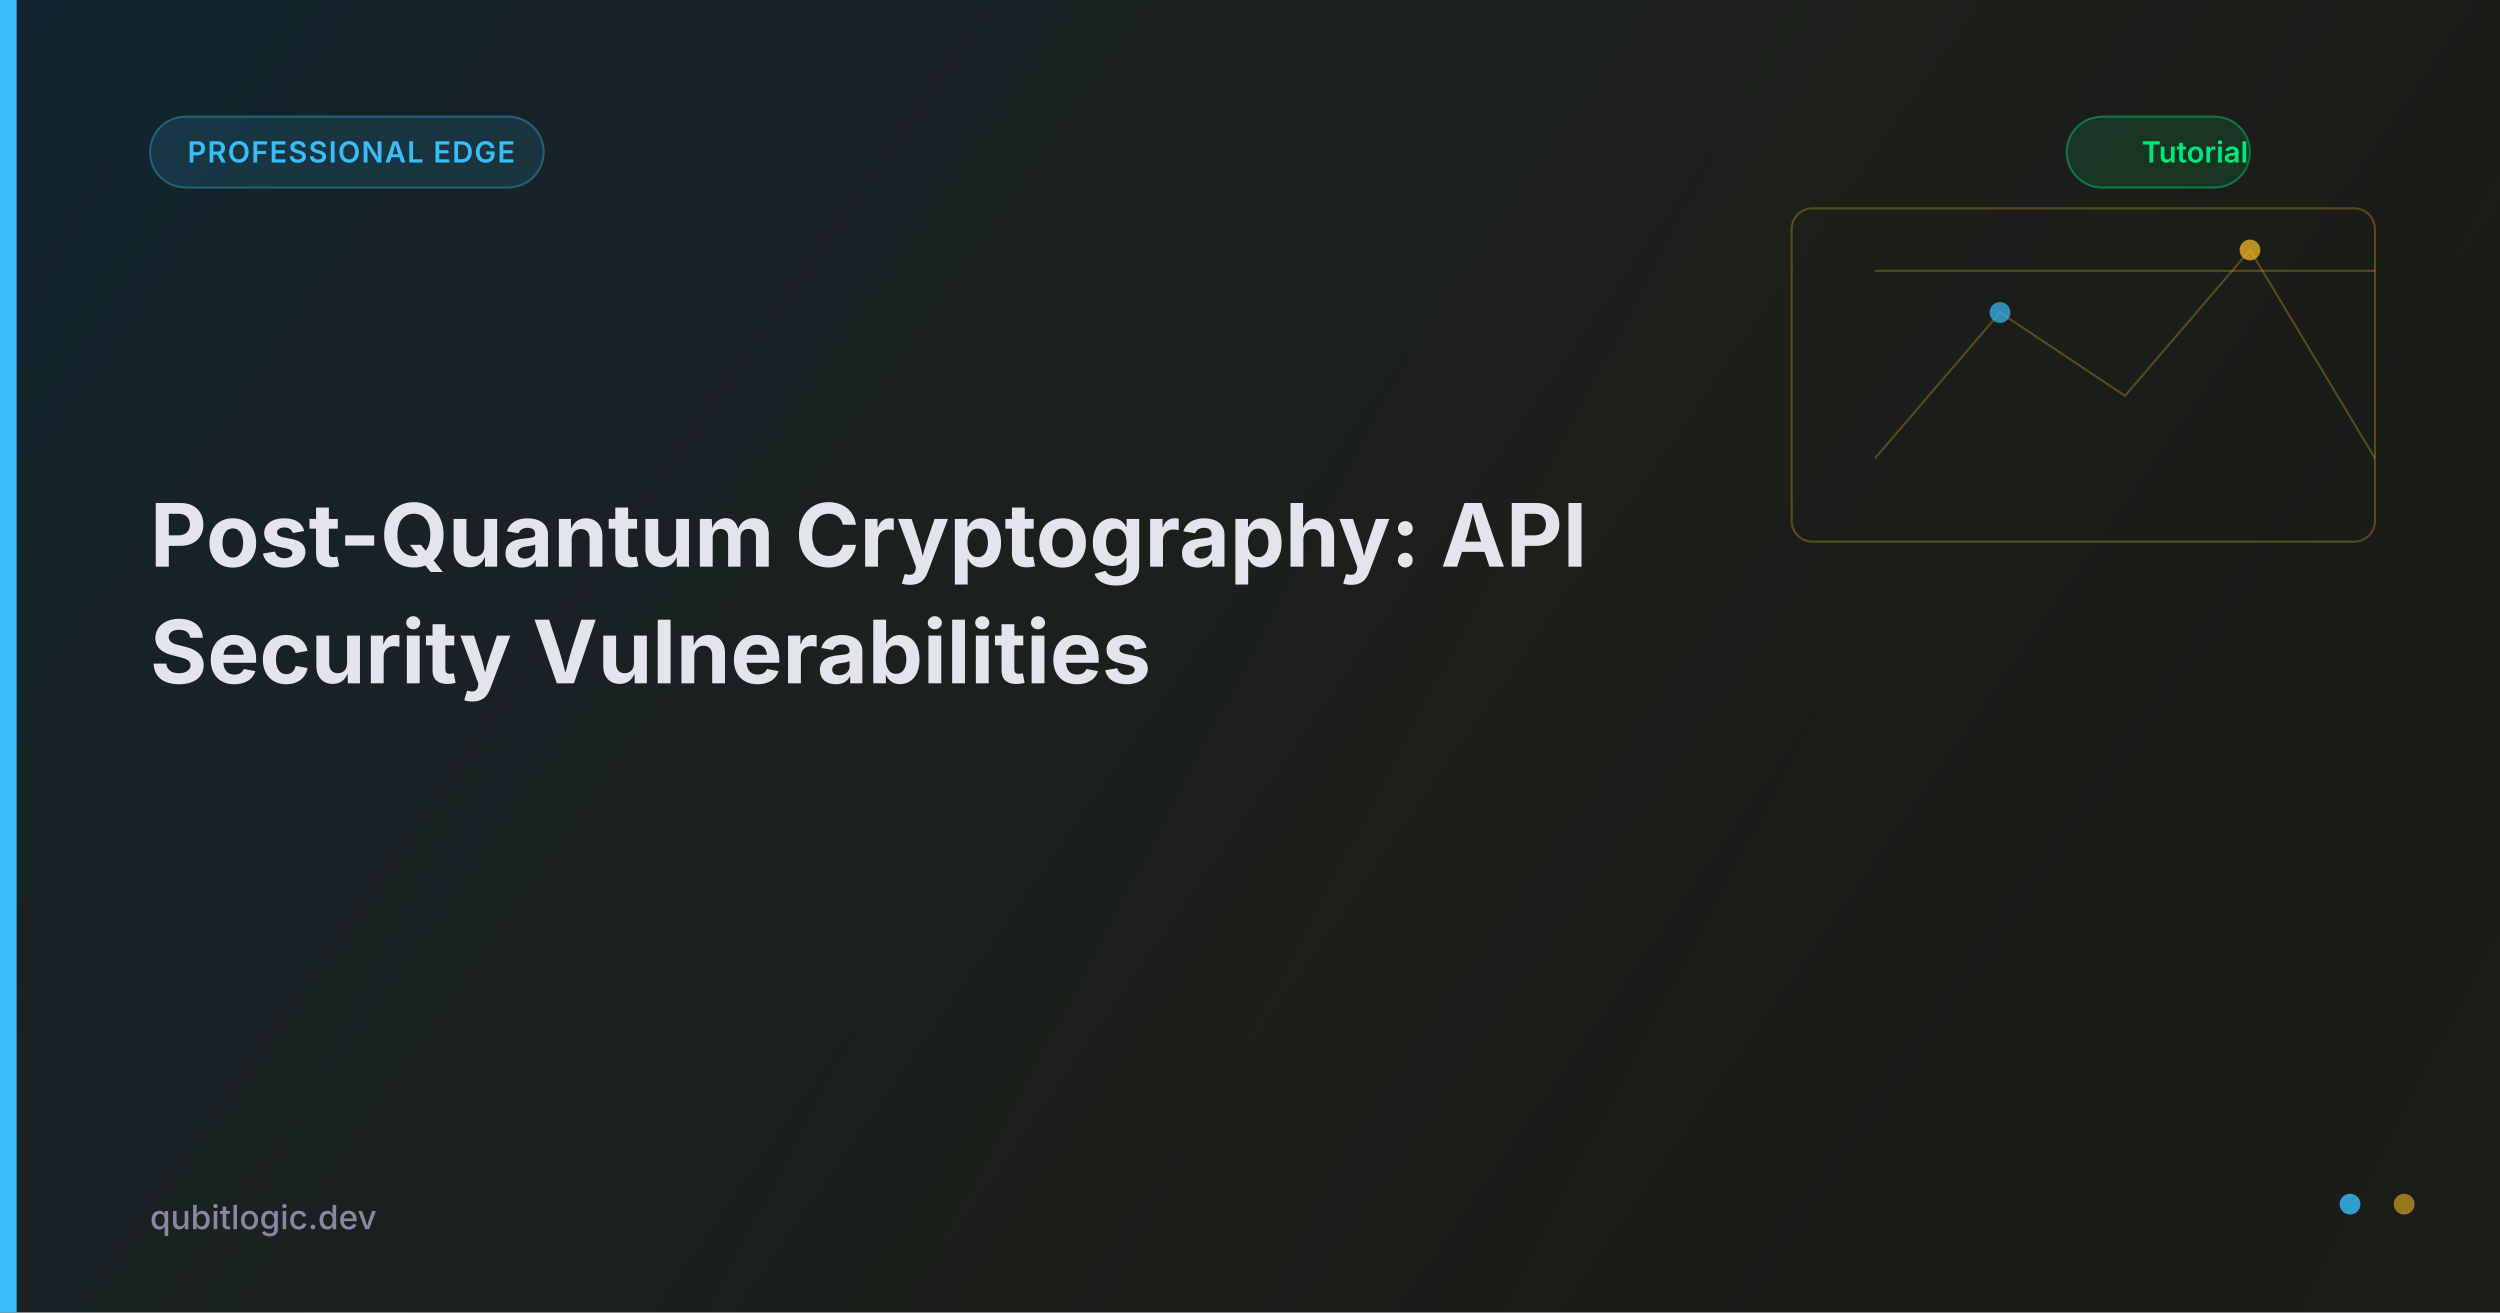
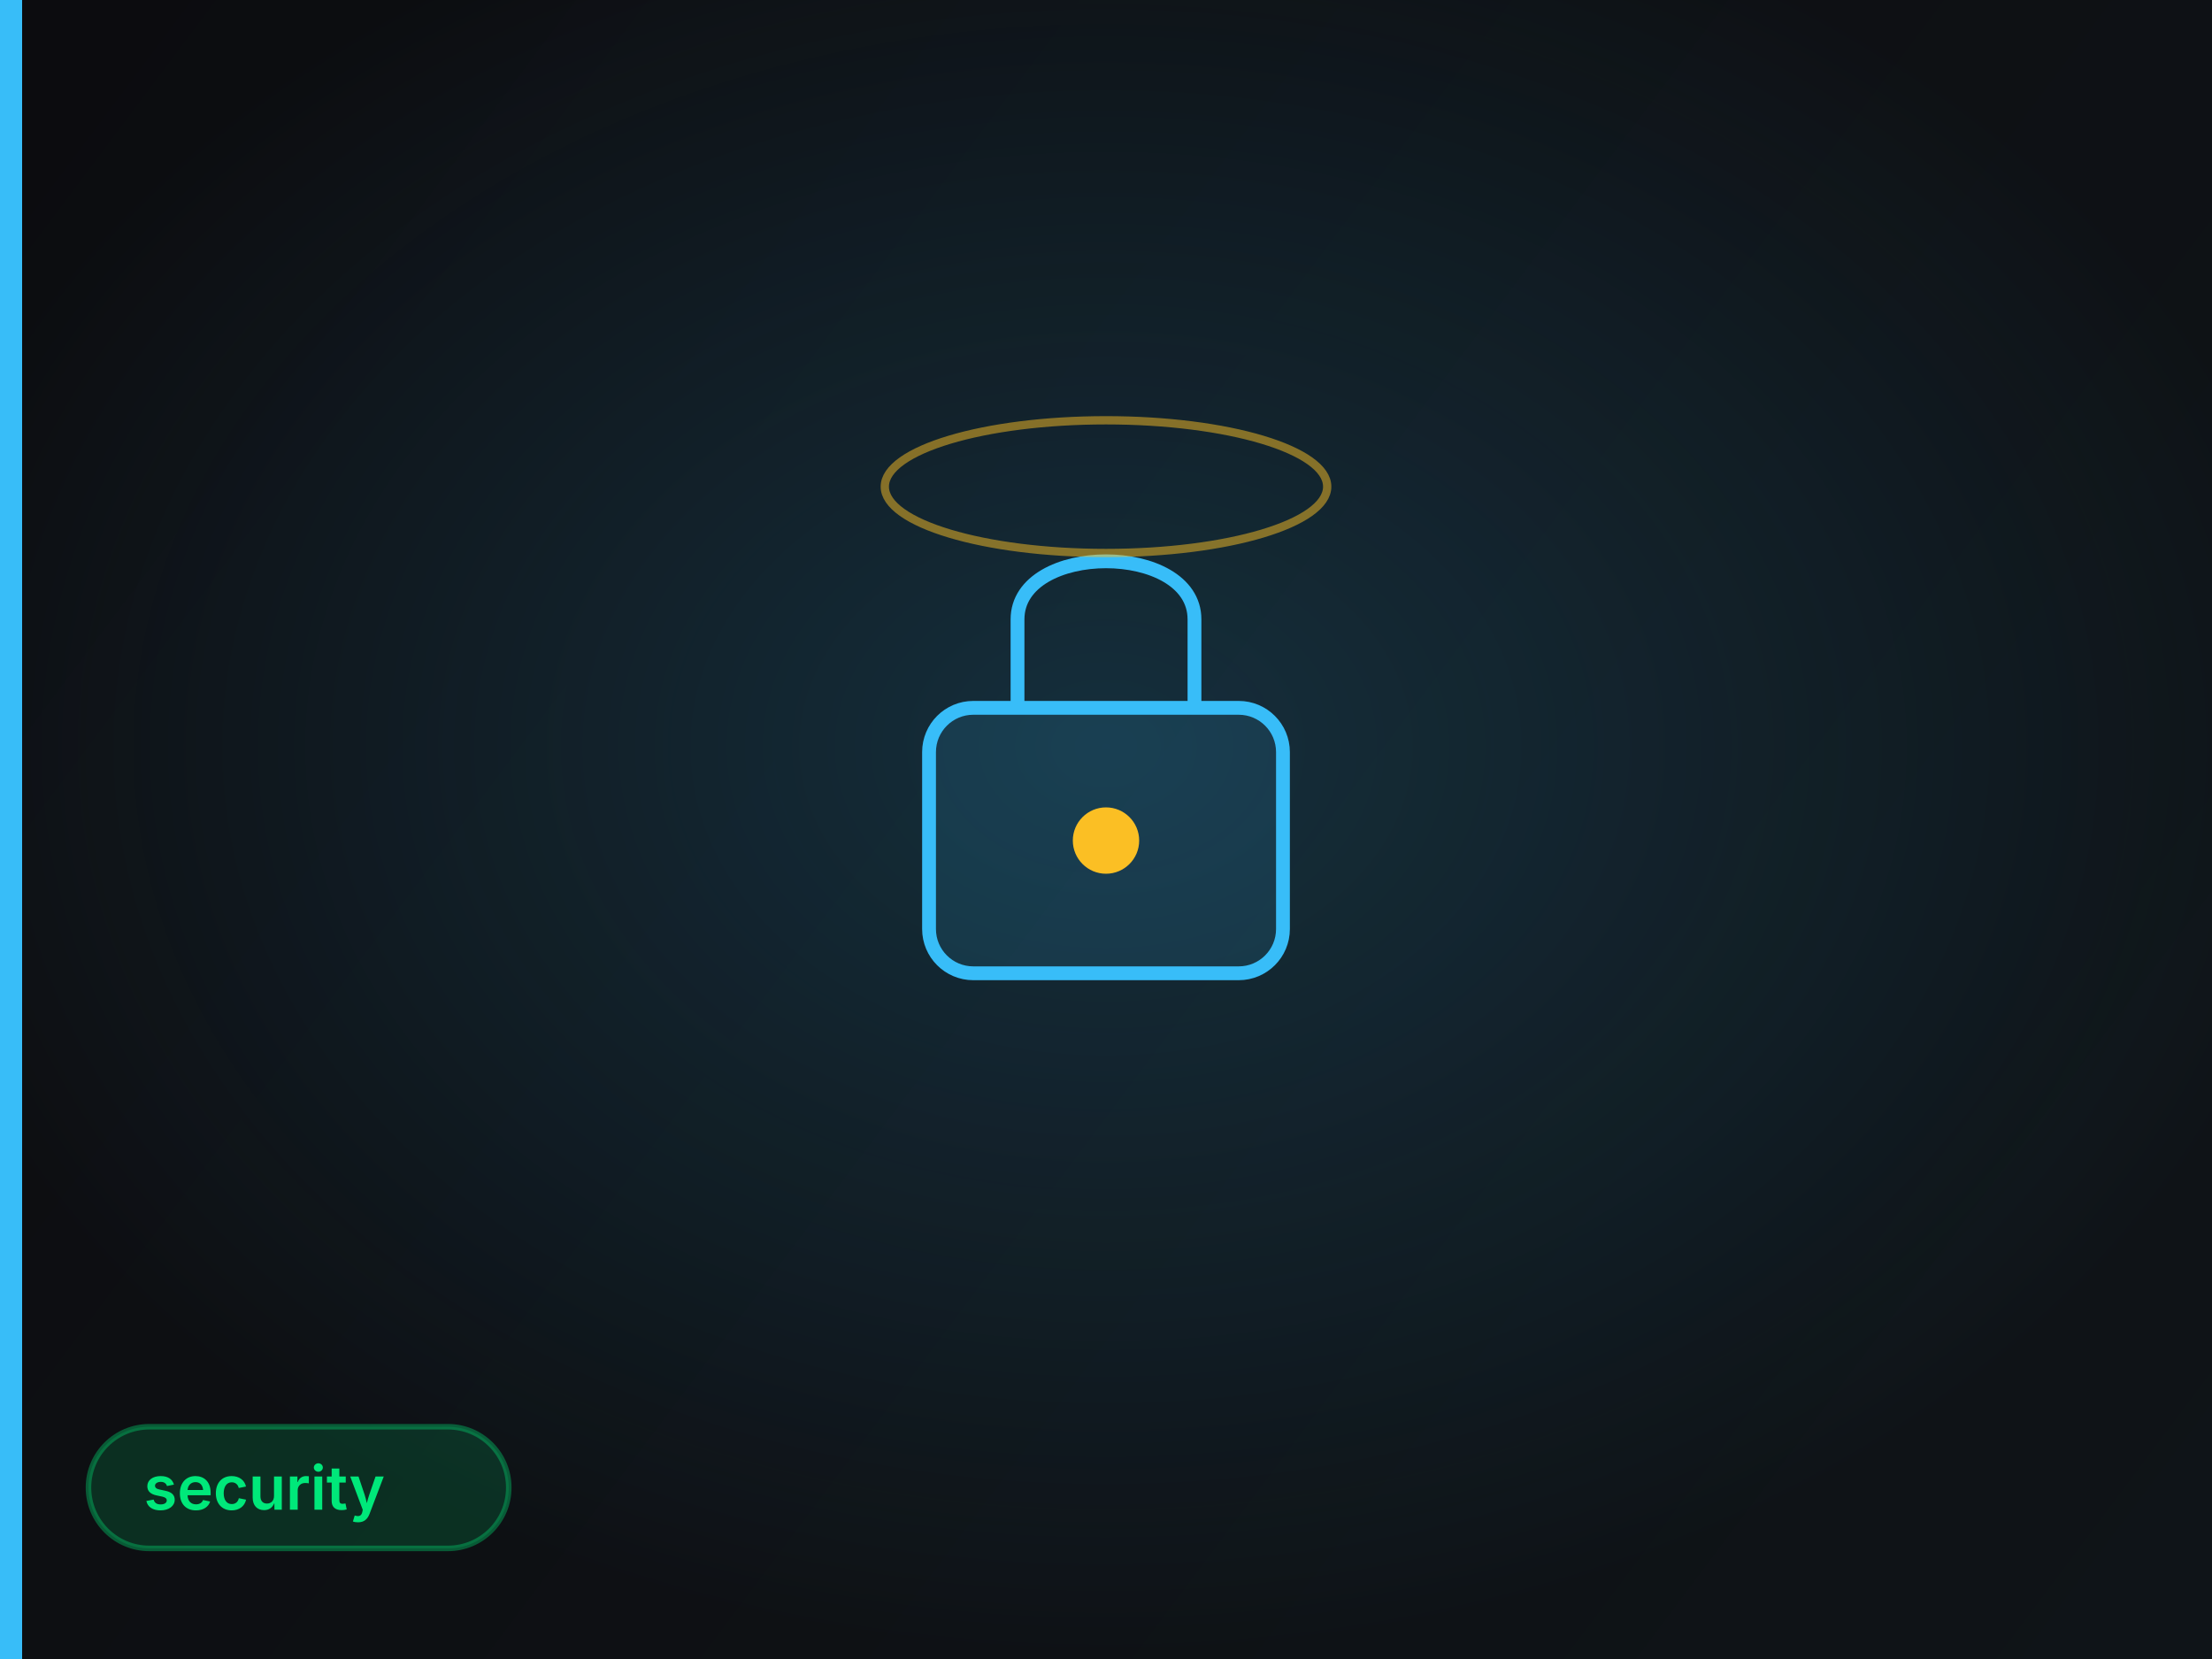
- <svg xmlns="http://www.w3.org/2000/svg" viewBox="0 0 1200 630" fill="none" role="img" aria-label="Post-Quantum Cryptography: API Security Vulnerabilities">
+ <svg xmlns="http://www.w3.org/2000/svg" viewBox="0 0 400 300" fill="none" role="img" aria-label="Post-Quantum Cryptography: API Security Vulnerabilities">
  <defs>
-     <linearGradient id="bg" x1="0" y1="0" x2="1200" y2="630" gradientUnits="userSpaceOnUse">
+     <linearGradient id="bg" x1="0" y1="0" x2="400" y2="300" gradientUnits="userSpaceOnUse">
      <stop stop-color="#0c0c0f" />
      <stop offset="1" stop-color="#0f1418" />
    </linearGradient>
-     <linearGradient id="glow" x1="0" y1="0" x2="900" y2="630" gradientUnits="userSpaceOnUse">
-       <stop stop-color="#38bdf8" stop-opacity="0.14" />
-       <stop offset="1" stop-color="#fbbf24" stop-opacity="0.05" />
-     </linearGradient>
+     <radialGradient id="glow" cx="50%" cy="45%" r="55%">
+       <stop stop-color="#38bdf8" stop-opacity="0.18" />
+       <stop offset="1" stop-color="#38bdf8" stop-opacity="0" />
+     </radialGradient>
  </defs>
-   <rect width="1200" height="630" fill="url(#bg)" />
-   <rect width="1200" height="630" fill="url(#glow)" />
-   <rect x="0" y="0" width="8" height="630" fill="#38bdf8" />
-   <g stroke="#fbbf24" stroke-opacity="0.28" stroke-width="1" fill="none">
-     <rect x="860" y="100" width="280" height="160" rx="10" />
-     <path d="M900 220 L960 150 L1020 190 L1080 120 L1140 220" />
-     <line x1="900" y1="130" x2="1140" y2="130" />
-   </g>
-   <circle cx="960" cy="150" r="5" fill="#38bdf8" fill-opacity="0.7" />
-   <circle cx="1080" cy="120" r="5" fill="#fbbf24" fill-opacity="0.7" />
-   <rect x="72" y="56" width="189" height="34" rx="17" fill="#38bdf8" fill-opacity="0.12" stroke="#38bdf8" stroke-opacity="0.35" />
-   <text x="90" y="78" fill="#38bdf8" font-family="Inter, system-ui, sans-serif" font-size="14" font-weight="600" letter-spacing="0.04em">PROFESSIONAL EDGE</text>
-   <rect x="992" y="56" width="88" height="34" rx="17" fill="#00e87a" fill-opacity="0.12" stroke="#00e87a" stroke-opacity="0.4" />
-   <text x="1028" y="78" fill="#00e87a" font-family="Inter, system-ui, sans-serif" font-size="14" font-weight="600">Tutorial</text>
-   <text x="72" y="272" fill="#e4e4ec" font-family="Inter, system-ui, sans-serif" font-size="42" font-weight="700">Post-Quantum Cryptography: API</text>
-   <text x="72" y="328" fill="#e4e4ec" font-family="Inter, system-ui, sans-serif" font-size="42" font-weight="700">Security Vulnerabilities</text>
-   <text x="72" y="590" fill="#8888a0" font-family="Inter, system-ui, sans-serif" font-size="16" font-weight="500">qubitlogic.dev</text>
-   <circle cx="1128" cy="578" r="5" fill="#38bdf8" fill-opacity="0.8" />
-   <circle cx="1154" cy="578" r="5" fill="#fbbf24" fill-opacity="0.55" />
+   <rect width="400" height="300" fill="url(#bg)" />
+   <rect width="400" height="300" fill="url(#glow)" />
+   <rect x="0" y="0" width="4" height="300" fill="#38bdf8" />
+   <rect x="168" y="128" width="64" height="48" rx="8" stroke="#38bdf8" stroke-width="2.5" fill="#38bdf8" fill-opacity="0.12" />
+   <path d="M184 128 V112 C184 98 216 98 216 112 V128" stroke="#38bdf8" stroke-width="2.5" fill="none" />
+   <circle cx="200" cy="152" r="6" fill="#fbbf24" />
+   <ellipse cx="200" cy="88" rx="40" ry="12" stroke="#fbbf24" stroke-width="1.5" fill="none" stroke-opacity="0.5" />
+   <rect x="16" y="258" width="76" height="22" rx="11" fill="#00e87a" fill-opacity="0.15" stroke="#00e87a" stroke-opacity="0.35" />
+   <text x="26" y="273" fill="#00e87a" font-family="Inter, system-ui, sans-serif" font-size="11" font-weight="600">security</text>
</svg>
